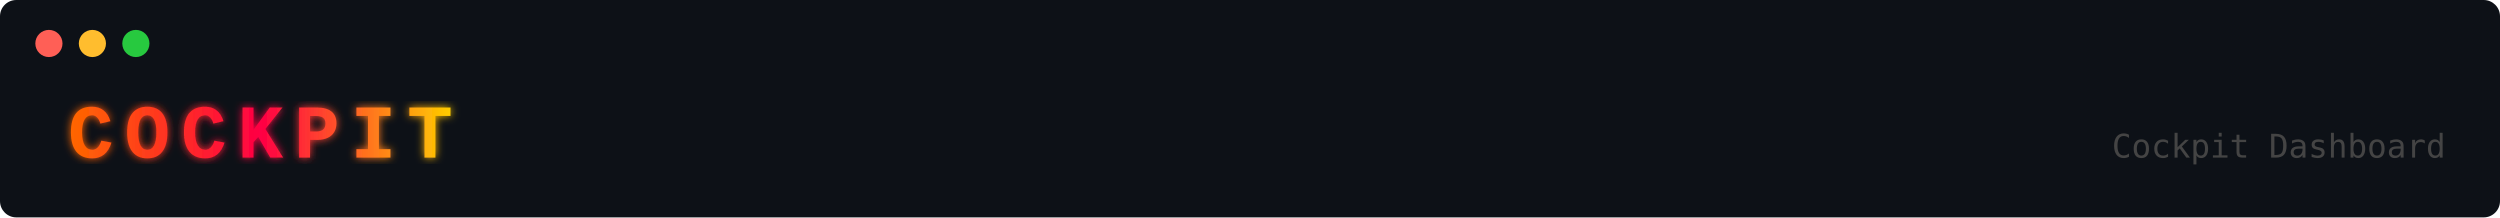
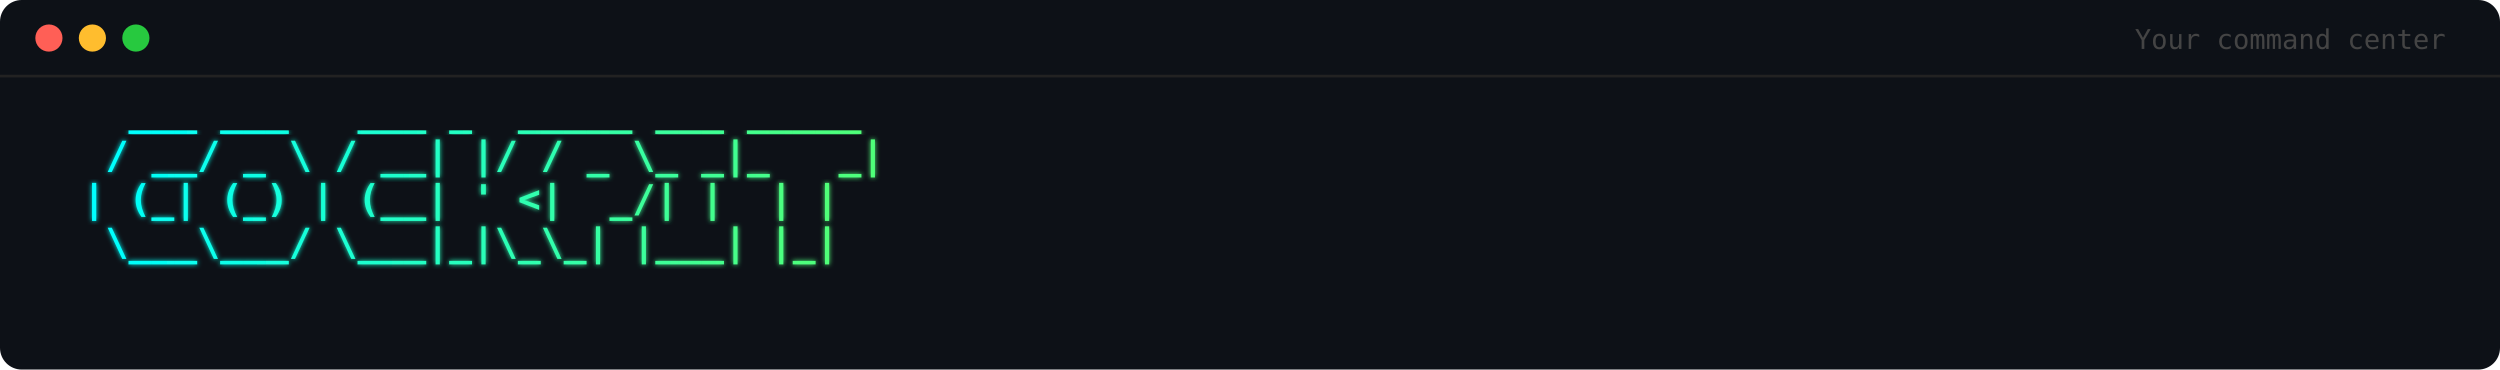
- <svg xmlns="http://www.w3.org/2000/svg" width="920" height="80">
+ <svg xmlns="http://www.w3.org/2000/svg" width="920" height="136">
  <defs>
    <linearGradient id="g" x1="0%" y1="0%" x2="100%" y2="0%">
-       <stop offset="0%" style="stop-color:#ff6600" />
-       <stop offset="50%" style="stop-color:#ff0044" />
-       <stop offset="100%" style="stop-color:#ffcc00" />
+       <stop offset="0%" style="stop-color:#00ffff" />
+       <stop offset="100%" style="stop-color:#50ff78" />
    </linearGradient>
    <filter id="glow">
-       <feGaussianBlur stdDeviation="1.5" result="b" />
+       <feGaussianBlur stdDeviation="1" result="b" />
      <feMerge>
        <feMergeNode in="b" />
        <feMergeNode in="SourceGraphic" />
      </feMerge>
    </filter>
  </defs>
-   <rect width="100%" height="100%" rx="6" fill="#0d1117" />
-   <circle cx="18" cy="16" r="5" fill="#ff5f56" />
-   <circle cx="34" cy="16" r="5" fill="#ffbd2e" />
-   <circle cx="50" cy="16" r="5" fill="#27c93f" />
-   <text x="25" y="58" fill="url(#g)" font-family="'SF Mono','Fira Code','Courier New',monospace" font-size="28" font-weight="bold" filter="url(#glow)" letter-spacing="4">COCKPIT</text>
-   <text x="920" y="58" text-anchor="end" fill="#444" font-family="'SF Mono','Fira Code',monospace" font-size="12" dx="-20">Cockpit Dashboard</text>
+   <rect width="100%" height="100%" rx="8" fill="#0d1117" />
+   <circle cx="18" cy="14" r="5" fill="#ff5f56" />
+   <circle cx="34" cy="14" r="5" fill="#ffbd2e" />
+   <circle cx="50" cy="14" r="5" fill="#27c93f" />
+   <text x="900" y="18" text-anchor="end" fill="#444" font-family="'SF Mono',monospace" font-size="10">Your command center</text>
+   <line x1="0" y1="28" x2="920" y2="28" stroke="#222" stroke-width="1" />
+   <text x="22" y="46" fill="url(#g)" font-family="'SF Mono','Fira Code',monospace" font-size="14" font-weight="bold" filter="url(#glow)" xml:space="preserve">   ___ ___   ___ _  _____ ___ _____ </text>
+   <text x="22" y="62" fill="url(#g)" font-family="'SF Mono','Fira Code',monospace" font-size="14" font-weight="bold" filter="url(#glow)" xml:space="preserve">  / __/ _ \ / __| |/ / _ \_ _|_   _|</text>
+   <text x="22" y="78" fill="url(#g)" font-family="'SF Mono','Fira Code',monospace" font-size="14" font-weight="bold" filter="url(#glow)" xml:space="preserve"> | (_| (_) | (__| ' &lt;|  _/| |  | |  </text>
+   <text x="22" y="94" fill="url(#g)" font-family="'SF Mono','Fira Code',monospace" font-size="14" font-weight="bold" filter="url(#glow)" xml:space="preserve">  \___\___/ \___|_|\_\_| |___| |_|  </text>
</svg>
